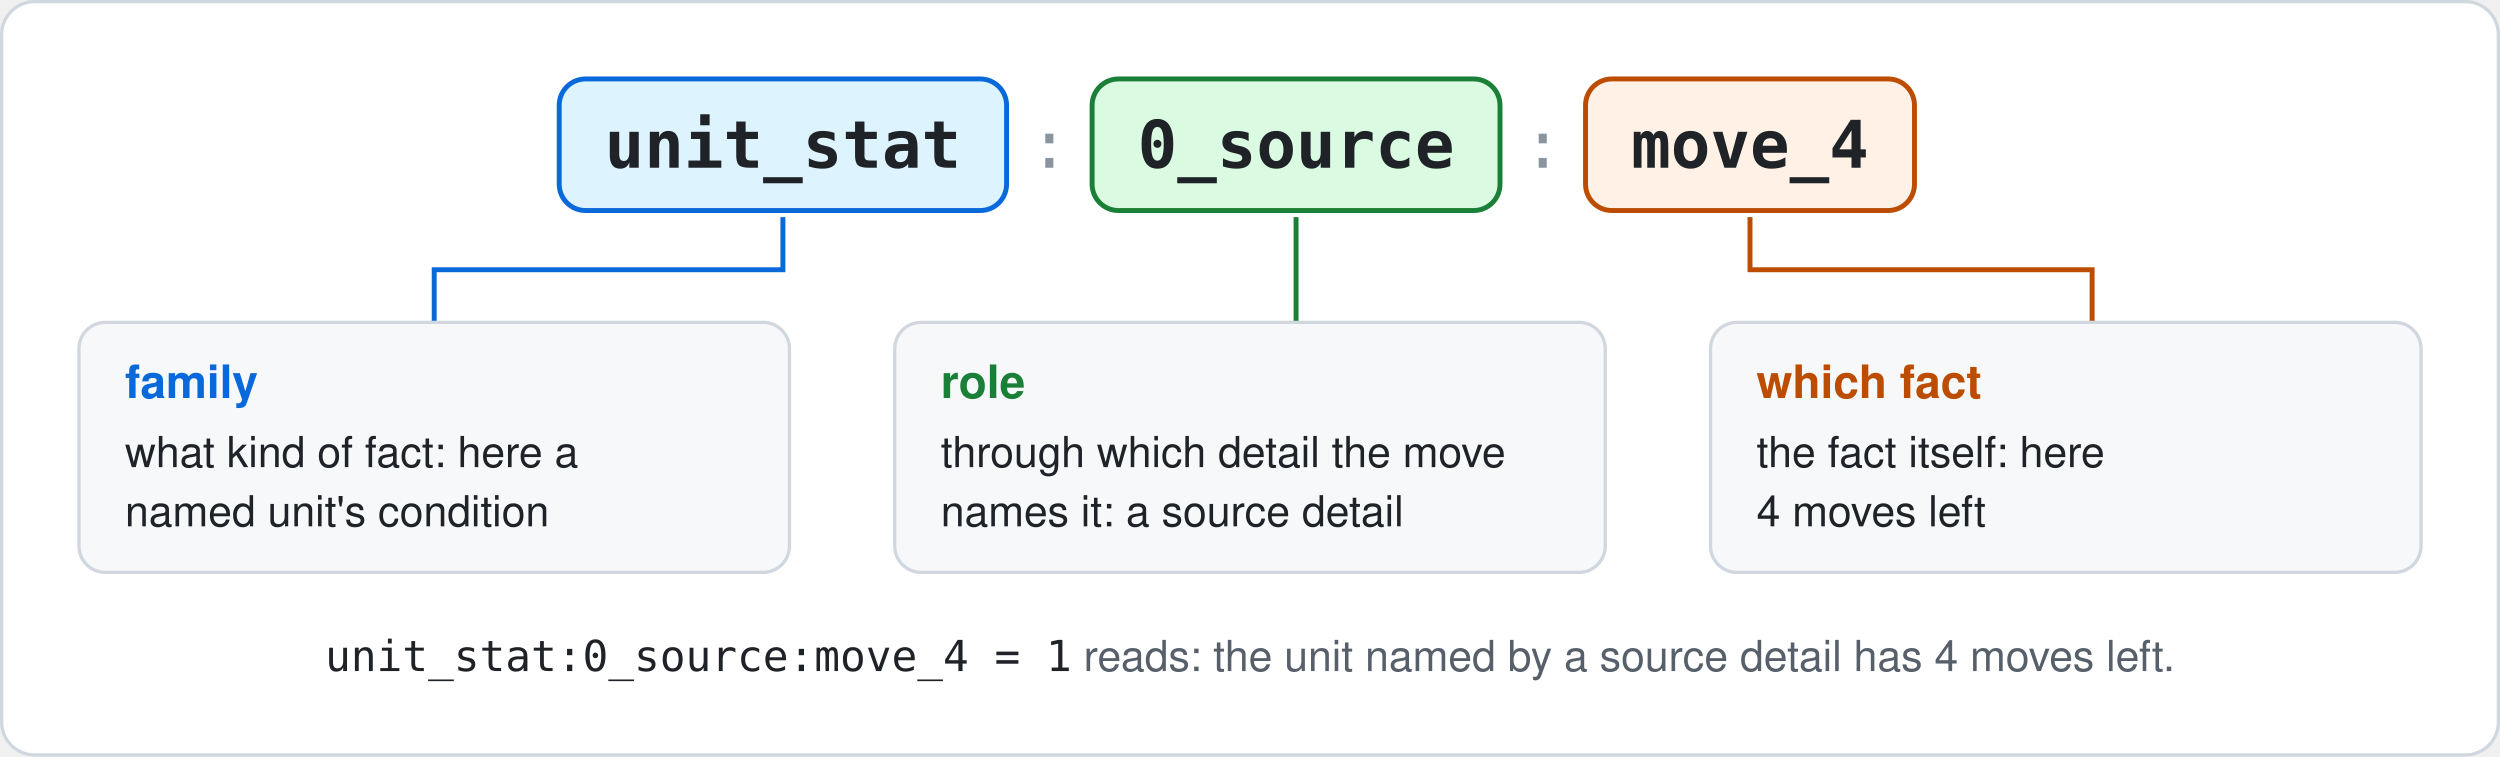
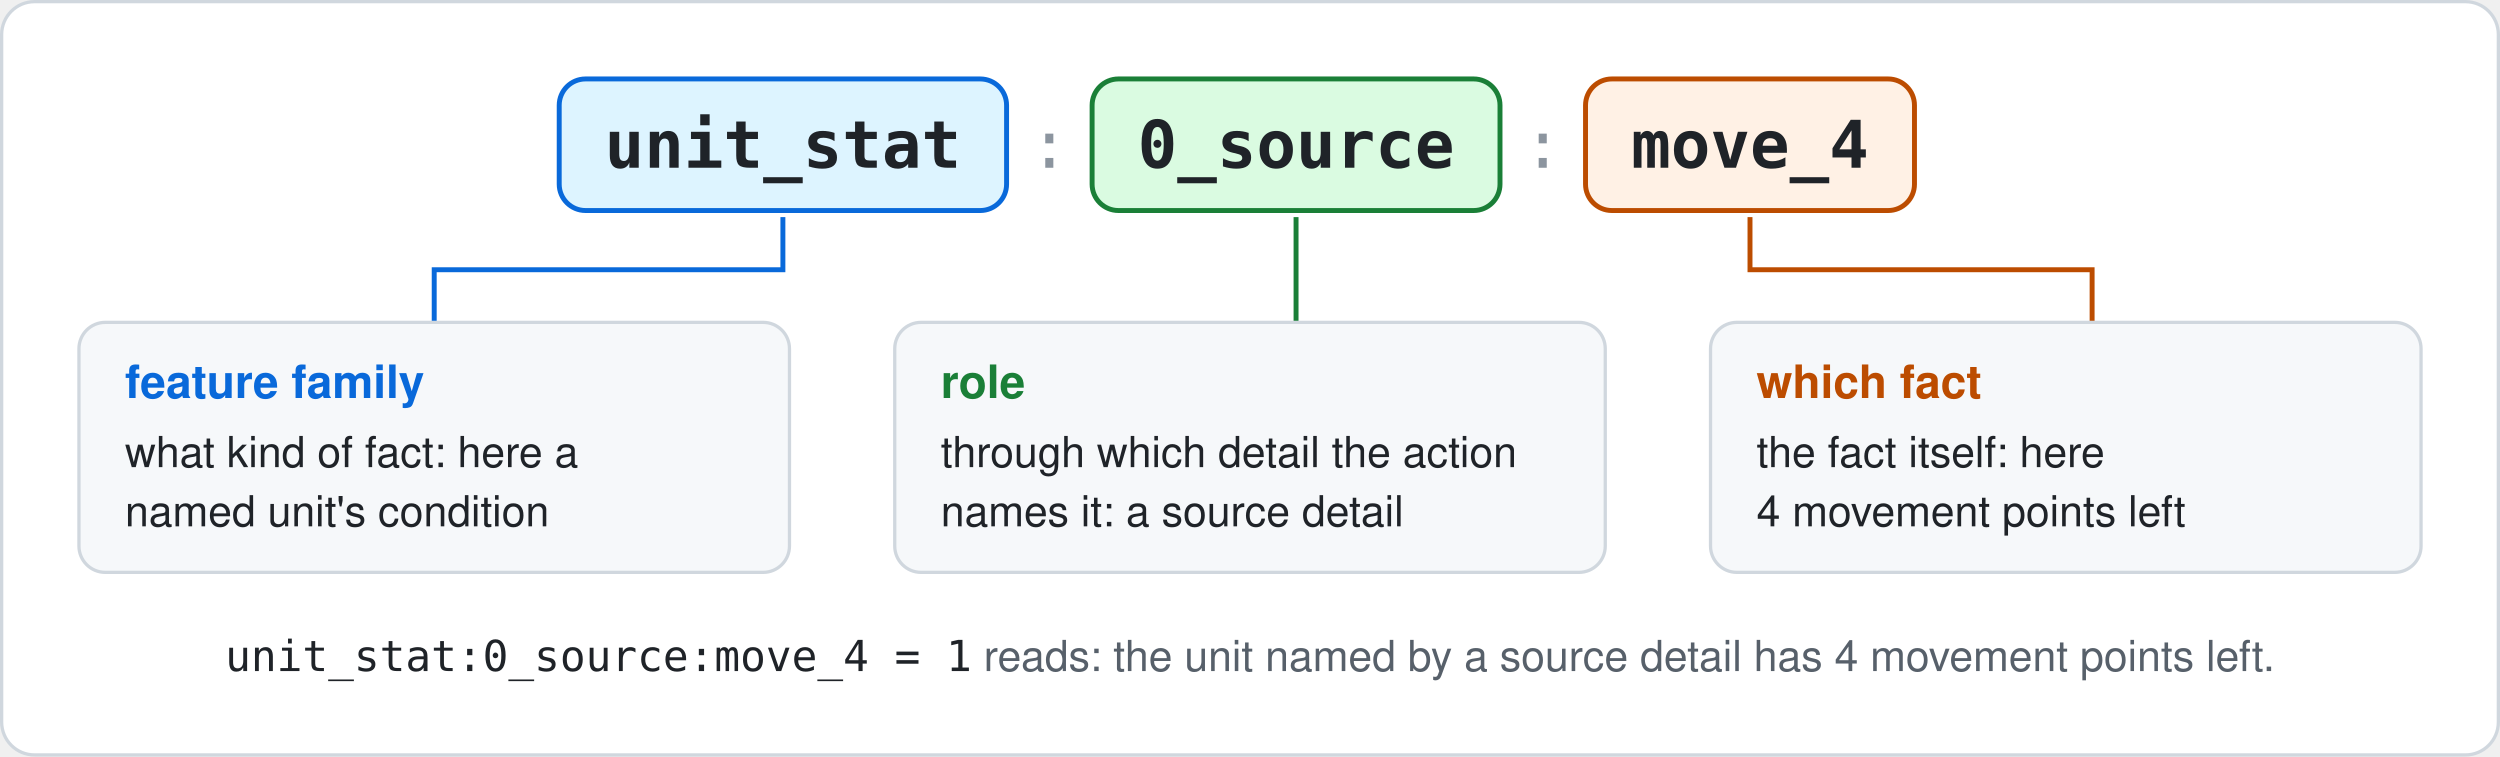
<svg xmlns="http://www.w3.org/2000/svg" width="760" height="230" viewBox="0 0 760 230" role="img" aria-labelledby="title desc">
  <style>
    text { font-family: -apple-system, BlinkMacSystemFont, "Segoe UI", Helvetica, Arial, sans-serif; fill: #1f2328; }
    .part { font-family: ui-monospace, SFMono-Regular, Menlo, Consolas, monospace; font-size: 20px; font-weight: 600; }
    .colon { font-family: ui-monospace, SFMono-Regular, Menlo, Consolas, monospace; font-size: 20px; fill: #8c959f; }
    .kind { font-size: 14px; font-weight: 700; }
    .body { font-size: 13px; }
    .read { font-size: 13px; fill: #57606a; }
    .mono { font-family: ui-monospace, SFMono-Regular, Menlo, Consolas, monospace; font-size: 13px; fill: #1f2328; }
  </style>
  <rect x="0.5" y="0.5" width="759" height="229" rx="10" fill="#ffffff" stroke="#d0d7de" />
  <rect x="170" y="24" width="136" height="40" rx="8" fill="#ddf4ff" stroke="#0969da" stroke-width="1.5" />
  <text class="part" x="238" y="51" text-anchor="middle">unit_stat</text>
  <text class="colon" x="319" y="51" text-anchor="middle">:</text>
  <rect x="332" y="24" width="124" height="40" rx="8" fill="#dafbe1" stroke="#1a7f37" stroke-width="1.5" />
  <text class="part" x="394" y="51" text-anchor="middle">0_source</text>
  <text class="colon" x="469" y="51" text-anchor="middle">:</text>
  <rect x="482" y="24" width="100" height="40" rx="8" fill="#fff1e5" stroke="#bc4c00" stroke-width="1.5" />
  <text class="part" x="532" y="51" text-anchor="middle">move_4</text>
  <path d="M 238 66 L 238 82 L 132 82 L 132 98" fill="none" stroke="#0969da" stroke-width="1.5" />
  <path d="M 394 66 L 394 98" fill="none" stroke="#1a7f37" stroke-width="1.5" />
  <path d="M 532 66 L 532 82 L 636 82 L 636 98" fill="none" stroke="#bc4c00" stroke-width="1.5" />
  <rect x="24" y="98" width="216" height="76" rx="8" fill="#f6f8fa" stroke="#d0d7de" />
-   <text class="kind" x="38" y="121" fill="#0969da" style="fill:#0969da">family</text>
+   <text class="kind" x="38" y="121" fill="#0969da" style="fill:#0969da">feature family</text>
  <text class="body" x="38" y="142">what kind of fact: here a</text>
  <text class="body" x="38" y="160">named unit's condition</text>
  <rect x="272" y="98" width="216" height="76" rx="8" fill="#f6f8fa" stroke="#d0d7de" />
  <text class="kind" x="286" y="121" style="fill:#1a7f37">role</text>
-   <text class="body" x="286" y="142">through which detail the move</text>
+   <text class="body" x="286" y="142">through which detail the action</text>
  <text class="body" x="286" y="160">names it: a source detail</text>
  <rect x="520" y="98" width="216" height="76" rx="8" fill="#f6f8fa" stroke="#d0d7de" />
  <text class="kind" x="534" y="121" style="fill:#bc4c00">which fact</text>
  <text class="body" x="534" y="142">the fact itself: here</text>
-   <text class="body" x="534" y="160">4 moves left</text>
+   <text class="body" x="534" y="160">4 movement points left</text>
  <text class="read" x="380" y="204" text-anchor="middle">
-     <tspan class="mono">unit_stat:0_source:move_4 = 1</tspan> reads: the unit named by a source detail has 4 moves left.</text>
+     <tspan class="mono">unit_stat:0_source:move_4 = 1</tspan> reads: the unit named by a source detail has 4 movement points left.</text>
</svg>
